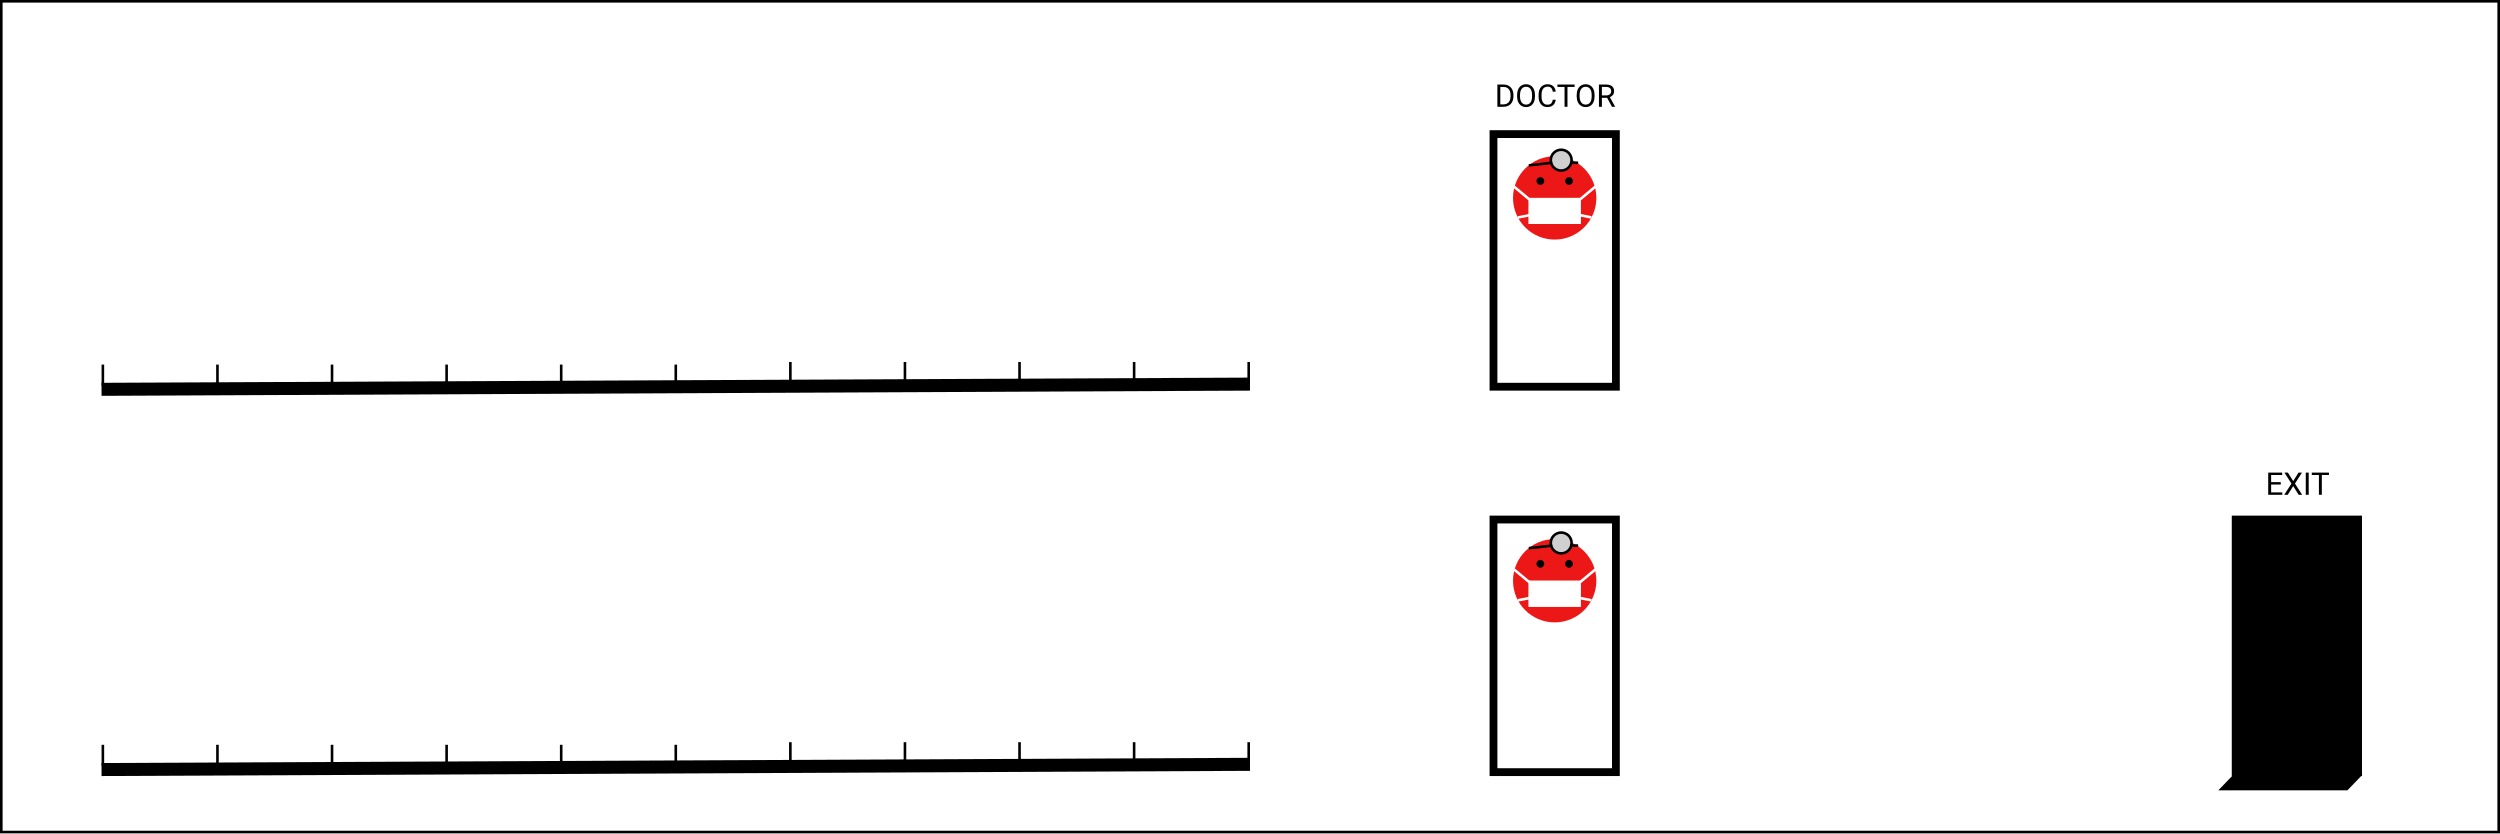
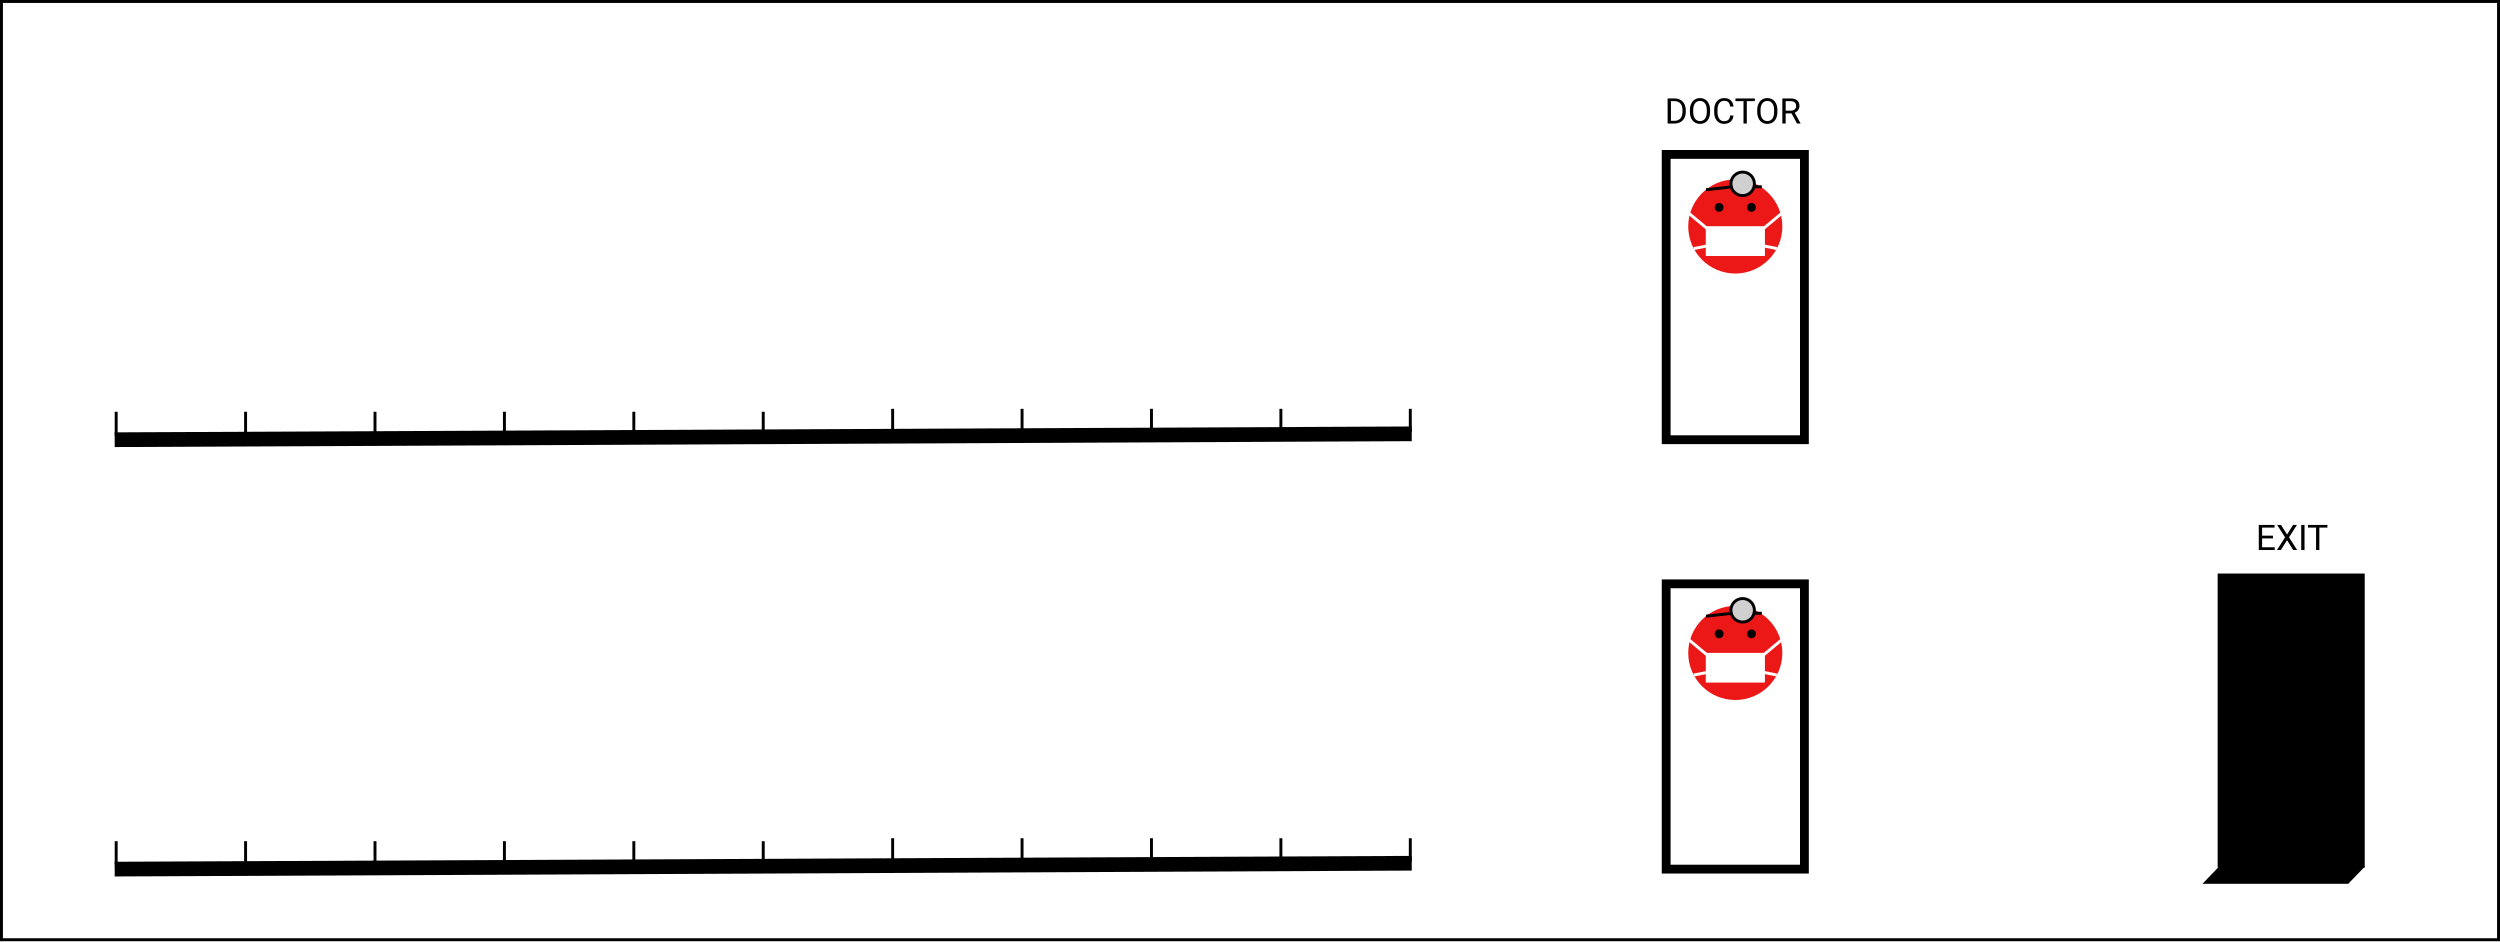
- <svg xmlns="http://www.w3.org/2000/svg" width="960" height="320" viewBox="0 0 960 320" fill="none">
-   <rect x="0.5" y="0.5" width="959" height="319" fill="white" />
-   <rect x="573.5" y="199.5" width="47" height="97" stroke="black" stroke-width="3" />
-   <rect x="573.5" y="51.5" width="47" height="97" stroke="black" stroke-width="3" />
+ <svg xmlns="http://www.w3.org/2000/svg" width="850" height="320" viewBox="0 0 850 320" fill="none">
+   <rect x="0.5" y="0.5" width="849" height="319" fill="white" />
+   <rect x="566.5" y="198.5" width="47" height="97" stroke="black" stroke-width="3" />
+   <rect x="566.5" y="52.5" width="47" height="97" stroke="black" stroke-width="3" />
  <line x1="38.989" y1="149.5" x2="479.989" y2="147.5" stroke="black" stroke-width="5" />
-   <path d="M574.99 41V32.469H577.398C578.141 32.469 578.797 32.633 579.367 32.961C579.938 33.289 580.377 33.756 580.686 34.361C580.998 34.967 581.156 35.662 581.16 36.447V36.992C581.16 37.797 581.004 38.502 580.691 39.107C580.383 39.713 579.939 40.178 579.361 40.502C578.787 40.826 578.117 40.992 577.352 41H574.99ZM576.115 33.395V40.08H577.299C578.166 40.08 578.84 39.81 579.32 39.272C579.805 38.732 580.047 37.965 580.047 36.969V36.471C580.047 35.502 579.818 34.75 579.361 34.215C578.908 33.676 578.264 33.402 577.428 33.395H576.115ZM589.428 37.01C589.428 37.846 589.287 38.576 589.006 39.201C588.725 39.822 588.326 40.297 587.811 40.625C587.295 40.953 586.693 41.117 586.006 41.117C585.334 41.117 584.738 40.953 584.219 40.625C583.699 40.293 583.295 39.822 583.006 39.213C582.721 38.6 582.574 37.891 582.566 37.086V36.471C582.566 35.65 582.709 34.926 582.994 34.297C583.279 33.668 583.682 33.188 584.201 32.855C584.725 32.52 585.322 32.352 585.994 32.352C586.678 32.352 587.279 32.518 587.799 32.85C588.322 33.178 588.725 33.656 589.006 34.285C589.287 34.91 589.428 35.639 589.428 36.471V37.01ZM588.309 36.459C588.309 35.447 588.105 34.672 587.699 34.133C587.293 33.59 586.725 33.318 585.994 33.318C585.283 33.318 584.723 33.59 584.312 34.133C583.906 34.672 583.697 35.422 583.686 36.383V37.01C583.686 37.99 583.891 38.762 584.301 39.324C584.715 39.883 585.283 40.162 586.006 40.162C586.732 40.162 587.295 39.898 587.693 39.371C588.092 38.84 588.297 38.08 588.309 37.092V36.459ZM597.391 38.293C597.285 39.195 596.951 39.893 596.389 40.385C595.83 40.873 595.086 41.117 594.156 41.117C593.148 41.117 592.34 40.756 591.73 40.033C591.125 39.31 590.822 38.344 590.822 37.133V36.312C590.822 35.52 590.963 34.822 591.244 34.221C591.529 33.619 591.932 33.158 592.451 32.838C592.971 32.514 593.572 32.352 594.256 32.352C595.162 32.352 595.889 32.605 596.436 33.113C596.982 33.617 597.301 34.316 597.391 35.211H596.26C596.162 34.531 595.949 34.039 595.621 33.734C595.297 33.43 594.842 33.277 594.256 33.277C593.537 33.277 592.973 33.543 592.562 34.074C592.156 34.605 591.953 35.361 591.953 36.342V37.168C591.953 38.094 592.146 38.83 592.533 39.377C592.92 39.924 593.461 40.197 594.156 40.197C594.781 40.197 595.26 40.057 595.592 39.775C595.928 39.49 596.15 38.996 596.26 38.293H597.391ZM604.65 33.395H601.908V41H600.789V33.395H598.053V32.469H604.65V33.395ZM612.314 37.01C612.314 37.846 612.174 38.576 611.893 39.201C611.611 39.822 611.213 40.297 610.697 40.625C610.182 40.953 609.58 41.117 608.893 41.117C608.221 41.117 607.625 40.953 607.105 40.625C606.586 40.293 606.182 39.822 605.893 39.213C605.607 38.6 605.461 37.891 605.453 37.086V36.471C605.453 35.65 605.596 34.926 605.881 34.297C606.166 33.668 606.568 33.188 607.088 32.855C607.611 32.52 608.209 32.352 608.881 32.352C609.564 32.352 610.166 32.518 610.686 32.85C611.209 33.178 611.611 33.656 611.893 34.285C612.174 34.91 612.314 35.639 612.314 36.471V37.01ZM611.195 36.459C611.195 35.447 610.992 34.672 610.586 34.133C610.18 33.59 609.611 33.318 608.881 33.318C608.17 33.318 607.609 33.59 607.199 34.133C606.793 34.672 606.584 35.422 606.572 36.383V37.01C606.572 37.99 606.777 38.762 607.188 39.324C607.602 39.883 608.17 40.162 608.893 40.162C609.619 40.162 610.182 39.898 610.58 39.371C610.979 38.84 611.184 38.08 611.195 37.092V36.459ZM617.131 37.549H615.127V41H613.996V32.469H616.82C617.781 32.469 618.52 32.688 619.035 33.125C619.555 33.562 619.814 34.199 619.814 35.035C619.814 35.566 619.67 36.029 619.381 36.424C619.096 36.818 618.697 37.113 618.186 37.309L620.189 40.93V41H618.982L617.131 37.549ZM615.127 36.629H616.855C617.414 36.629 617.857 36.484 618.186 36.195C618.518 35.906 618.684 35.52 618.684 35.035C618.684 34.508 618.525 34.103 618.209 33.822C617.896 33.541 617.443 33.398 616.85 33.395H615.127V36.629Z" fill="black" />
-   <path d="M875.812 186.057H872.115V189.08H876.41V190H870.99V181.469H876.352V182.395H872.115V185.137H875.812V186.057ZM880.594 184.738L882.639 181.469H883.963L881.268 185.699L884.027 190H882.691L880.594 186.672L878.484 190H877.154L879.92 185.699L877.219 181.469H878.537L880.594 184.738ZM886.541 190H885.416V181.469H886.541V190ZM894.322 182.395H891.58V190H890.461V182.395H887.725V181.469H894.322V182.395Z" fill="black" />
-   <circle cx="597" cy="223" r="16" fill="#EC1818" />
-   <circle cx="591.5" cy="216.5" r="1.5" fill="black" />
-   <circle cx="602.5" cy="216.5" r="1.5" fill="black" />
-   <rect x="587" y="223" width="20" height="10" fill="white" />
-   <rect x="587" y="223" width="20" height="10" fill="white" />
-   <line x1="606.68" y1="223.616" x2="612.68" y2="218.616" stroke="white" />
-   <line x1="581.32" y1="218.616" x2="587.32" y2="223.616" stroke="white" />
-   <line x1="606.098" y1="229.51" x2="611.098" y2="230.51" stroke="white" />
-   <line x1="582.902" y1="230.51" x2="587.902" y2="229.51" stroke="white" />
-   <circle cx="599.5" cy="208.5" r="4" fill="#D0D0D0" stroke="black" />
-   <line x1="596.055" y1="209.497" x2="587.055" y2="210.497" stroke="black" />
-   <line x1="603" y1="209.5" x2="606" y2="209.5" stroke="black" />
-   <circle cx="597" cy="76" r="16" fill="#EC1818" />
-   <circle cx="591.5" cy="69.5" r="1.5" fill="black" />
-   <circle cx="602.5" cy="69.5" r="1.5" fill="black" />
-   <rect x="587" y="76" width="20" height="10" fill="white" />
-   <rect x="587" y="76" width="20" height="10" fill="white" />
-   <line x1="606.68" y1="76.616" x2="612.68" y2="71.616" stroke="white" />
-   <line x1="581.32" y1="71.616" x2="587.32" y2="76.616" stroke="white" />
-   <line x1="606.098" y1="82.51" x2="611.098" y2="83.51" stroke="white" />
-   <line x1="582.902" y1="83.51" x2="587.902" y2="82.51" stroke="white" />
-   <circle cx="599.5" cy="61.5" r="4" fill="#D0D0D0" stroke="black" />
-   <line x1="596.055" y1="62.497" x2="587.055" y2="63.497" stroke="black" />
-   <line x1="603" y1="62.5" x2="606" y2="62.5" stroke="black" />
-   <rect x="857" y="198" width="50" height="100" fill="black" />
-   <path d="M853 303L857.818 298H906L901.182 303H853Z" fill="black" stroke="black" />
+   <path d="M566.99 42V33.469H569.398C570.141 33.469 570.797 33.633 571.367 33.961C571.938 34.289 572.377 34.756 572.686 35.361C572.998 35.967 573.156 36.662 573.16 37.447V37.992C573.16 38.797 573.004 39.502 572.691 40.107C572.383 40.713 571.939 41.178 571.361 41.502C570.787 41.826 570.117 41.992 569.352 42H566.99ZM568.115 34.395V41.08H569.299C570.166 41.08 570.84 40.81 571.32 40.272C571.805 39.732 572.047 38.965 572.047 37.969V37.471C572.047 36.502 571.818 35.75 571.361 35.215C570.908 34.676 570.264 34.402 569.428 34.395H568.115ZM581.428 38.01C581.428 38.846 581.287 39.576 581.006 40.201C580.725 40.822 580.326 41.297 579.811 41.625C579.295 41.953 578.693 42.117 578.006 42.117C577.334 42.117 576.738 41.953 576.219 41.625C575.699 41.293 575.295 40.822 575.006 40.213C574.721 39.6 574.574 38.891 574.566 38.086V37.471C574.566 36.65 574.709 35.926 574.994 35.297C575.279 34.668 575.682 34.188 576.201 33.855C576.725 33.52 577.322 33.352 577.994 33.352C578.678 33.352 579.279 33.518 579.799 33.85C580.322 34.178 580.725 34.656 581.006 35.285C581.287 35.91 581.428 36.639 581.428 37.471V38.01ZM580.309 37.459C580.309 36.447 580.105 35.672 579.699 35.133C579.293 34.59 578.725 34.318 577.994 34.318C577.283 34.318 576.723 34.59 576.312 35.133C575.906 35.672 575.697 36.422 575.686 37.383V38.01C575.686 38.99 575.891 39.762 576.301 40.324C576.715 40.883 577.283 41.162 578.006 41.162C578.732 41.162 579.295 40.898 579.693 40.371C580.092 39.84 580.297 39.08 580.309 38.092V37.459ZM589.391 39.293C589.285 40.195 588.951 40.893 588.389 41.385C587.83 41.873 587.086 42.117 586.156 42.117C585.148 42.117 584.34 41.756 583.73 41.033C583.125 40.31 582.822 39.344 582.822 38.133V37.312C582.822 36.52 582.963 35.822 583.244 35.221C583.529 34.619 583.932 34.158 584.451 33.838C584.971 33.514 585.572 33.352 586.256 33.352C587.162 33.352 587.889 33.605 588.436 34.113C588.982 34.617 589.301 35.316 589.391 36.211H588.26C588.162 35.531 587.949 35.039 587.621 34.734C587.297 34.43 586.842 34.277 586.256 34.277C585.537 34.277 584.973 34.543 584.562 35.074C584.156 35.605 583.953 36.361 583.953 37.342V38.168C583.953 39.094 584.146 39.83 584.533 40.377C584.92 40.924 585.461 41.197 586.156 41.197C586.781 41.197 587.26 41.057 587.592 40.775C587.928 40.49 588.15 39.996 588.26 39.293H589.391ZM596.65 34.395H593.908V42H592.789V34.395H590.053V33.469H596.65V34.395ZM604.314 38.01C604.314 38.846 604.174 39.576 603.893 40.201C603.611 40.822 603.213 41.297 602.697 41.625C602.182 41.953 601.58 42.117 600.893 42.117C600.221 42.117 599.625 41.953 599.105 41.625C598.586 41.293 598.182 40.822 597.893 40.213C597.607 39.6 597.461 38.891 597.453 38.086V37.471C597.453 36.65 597.596 35.926 597.881 35.297C598.166 34.668 598.568 34.188 599.088 33.855C599.611 33.52 600.209 33.352 600.881 33.352C601.564 33.352 602.166 33.518 602.686 33.85C603.209 34.178 603.611 34.656 603.893 35.285C604.174 35.91 604.314 36.639 604.314 37.471V38.01ZM603.195 37.459C603.195 36.447 602.992 35.672 602.586 35.133C602.18 34.59 601.611 34.318 600.881 34.318C600.17 34.318 599.609 34.59 599.199 35.133C598.793 35.672 598.584 36.422 598.572 37.383V38.01C598.572 38.99 598.777 39.762 599.188 40.324C599.602 40.883 600.17 41.162 600.893 41.162C601.619 41.162 602.182 40.898 602.58 40.371C602.979 39.84 603.184 39.08 603.195 38.092V37.459ZM609.131 38.549H607.127V42H605.996V33.469H608.82C609.781 33.469 610.52 33.688 611.035 34.125C611.555 34.562 611.814 35.199 611.814 36.035C611.814 36.566 611.67 37.029 611.381 37.424C611.096 37.818 610.697 38.113 610.186 38.309L612.189 41.93V42H610.982L609.131 38.549ZM607.127 37.629H608.855C609.414 37.629 609.857 37.484 610.186 37.195C610.518 36.906 610.684 36.52 610.684 36.035C610.684 35.508 610.525 35.103 610.209 34.822C609.896 34.541 609.443 34.398 608.85 34.395H607.127V37.629Z" fill="black" />
+   <path d="M772.812 183.057H769.115V186.08H773.41V187H767.99V178.469H773.352V179.395H769.115V182.137H772.812V183.057ZM777.594 181.738L779.639 178.469H780.963L778.268 182.699L781.027 187H779.691L777.594 183.672L775.484 187H774.154L776.92 182.699L774.219 178.469H775.537L777.594 181.738ZM783.541 187H782.416V178.469H783.541V187ZM791.322 179.395H788.58V187H787.461V179.395H784.725V178.469H791.322V179.395Z" fill="black" />
+   <circle cx="590" cy="222" r="16" fill="#EC1818" />
+   <circle cx="584.5" cy="215.5" r="1.5" fill="black" />
+   <circle cx="595.5" cy="215.5" r="1.5" fill="black" />
+   <rect x="580" y="222" width="20" height="10" fill="white" />
+   <rect x="580" y="222" width="20" height="10" fill="white" />
+   <line x1="599.68" y1="222.616" x2="605.68" y2="217.616" stroke="white" />
+   <line x1="574.32" y1="217.616" x2="580.32" y2="222.616" stroke="white" />
+   <line x1="599.098" y1="228.51" x2="604.098" y2="229.51" stroke="white" />
+   <line x1="575.902" y1="229.51" x2="580.902" y2="228.51" stroke="white" />
+   <circle cx="592.5" cy="207.5" r="4" fill="#D0D0D0" stroke="black" />
+   <line x1="589.055" y1="208.497" x2="580.055" y2="209.497" stroke="black" />
+   <line x1="596" y1="208.5" x2="599" y2="208.5" stroke="black" />
+   <circle cx="590" cy="77" r="16" fill="#EC1818" />
+   <circle cx="584.5" cy="70.5" r="1.5" fill="black" />
+   <circle cx="595.5" cy="70.5" r="1.5" fill="black" />
+   <rect x="580" y="77" width="20" height="10" fill="white" />
+   <rect x="580" y="77" width="20" height="10" fill="white" />
+   <line x1="599.68" y1="77.616" x2="605.68" y2="72.616" stroke="white" />
+   <line x1="574.32" y1="72.616" x2="580.32" y2="77.616" stroke="white" />
+   <line x1="599.098" y1="83.51" x2="604.098" y2="84.51" stroke="white" />
+   <line x1="575.902" y1="84.51" x2="580.902" y2="83.51" stroke="white" />
+   <circle cx="592.5" cy="62.5" r="4" fill="#D0D0D0" stroke="black" />
+   <line x1="589.055" y1="63.497" x2="580.055" y2="64.497" stroke="black" />
+   <line x1="596" y1="63.5" x2="599" y2="63.5" stroke="black" />
+   <rect x="754" y="195" width="50" height="100" fill="black" />
+   <path d="M750 300L754.818 295H803L798.182 300H750Z" fill="black" stroke="black" />
  <line x1="479.5" y1="147" x2="479.5" y2="139" stroke="black" />
  <line x1="435.5" y1="147" x2="435.5" y2="139" stroke="black" />
  <line x1="391.5" y1="147" x2="391.5" y2="139" stroke="black" />
  <line x1="347.5" y1="147" x2="347.5" y2="139" stroke="black" />
  <line x1="303.5" y1="147" x2="303.5" y2="139" stroke="black" />
  <line x1="259.5" y1="148" x2="259.5" y2="140" stroke="black" />
  <line x1="215.5" y1="148" x2="215.5" y2="140" stroke="black" />
  <line x1="171.5" y1="148" x2="171.5" y2="140" stroke="black" />
  <line x1="127.5" y1="148" x2="127.5" y2="140" stroke="black" />
  <line x1="83.5" y1="148" x2="83.5" y2="140" stroke="black" />
  <line x1="39.5" y1="148" x2="39.5" y2="140" stroke="black" />
  <line x1="38.989" y1="295.5" x2="479.989" y2="293.5" stroke="black" stroke-width="5" />
  <line x1="479.5" y1="293" x2="479.5" y2="285" stroke="black" />
  <line x1="435.5" y1="293" x2="435.5" y2="285" stroke="black" />
  <line x1="391.5" y1="293" x2="391.5" y2="285" stroke="black" />
  <line x1="347.5" y1="293" x2="347.5" y2="285" stroke="black" />
  <line x1="303.5" y1="293" x2="303.5" y2="285" stroke="black" />
  <line x1="259.5" y1="294" x2="259.5" y2="286" stroke="black" />
  <line x1="215.5" y1="294" x2="215.5" y2="286" stroke="black" />
  <line x1="171.5" y1="294" x2="171.5" y2="286" stroke="black" />
  <line x1="127.5" y1="294" x2="127.5" y2="286" stroke="black" />
  <line x1="83.5" y1="294" x2="83.5" y2="286" stroke="black" />
  <line x1="39.5" y1="294" x2="39.5" y2="286" stroke="black" />
-   <rect x="0.5" y="0.5" width="959" height="319" stroke="black" />
+   <rect x="0.5" y="0.5" width="849" height="319" stroke="black" />
</svg>
